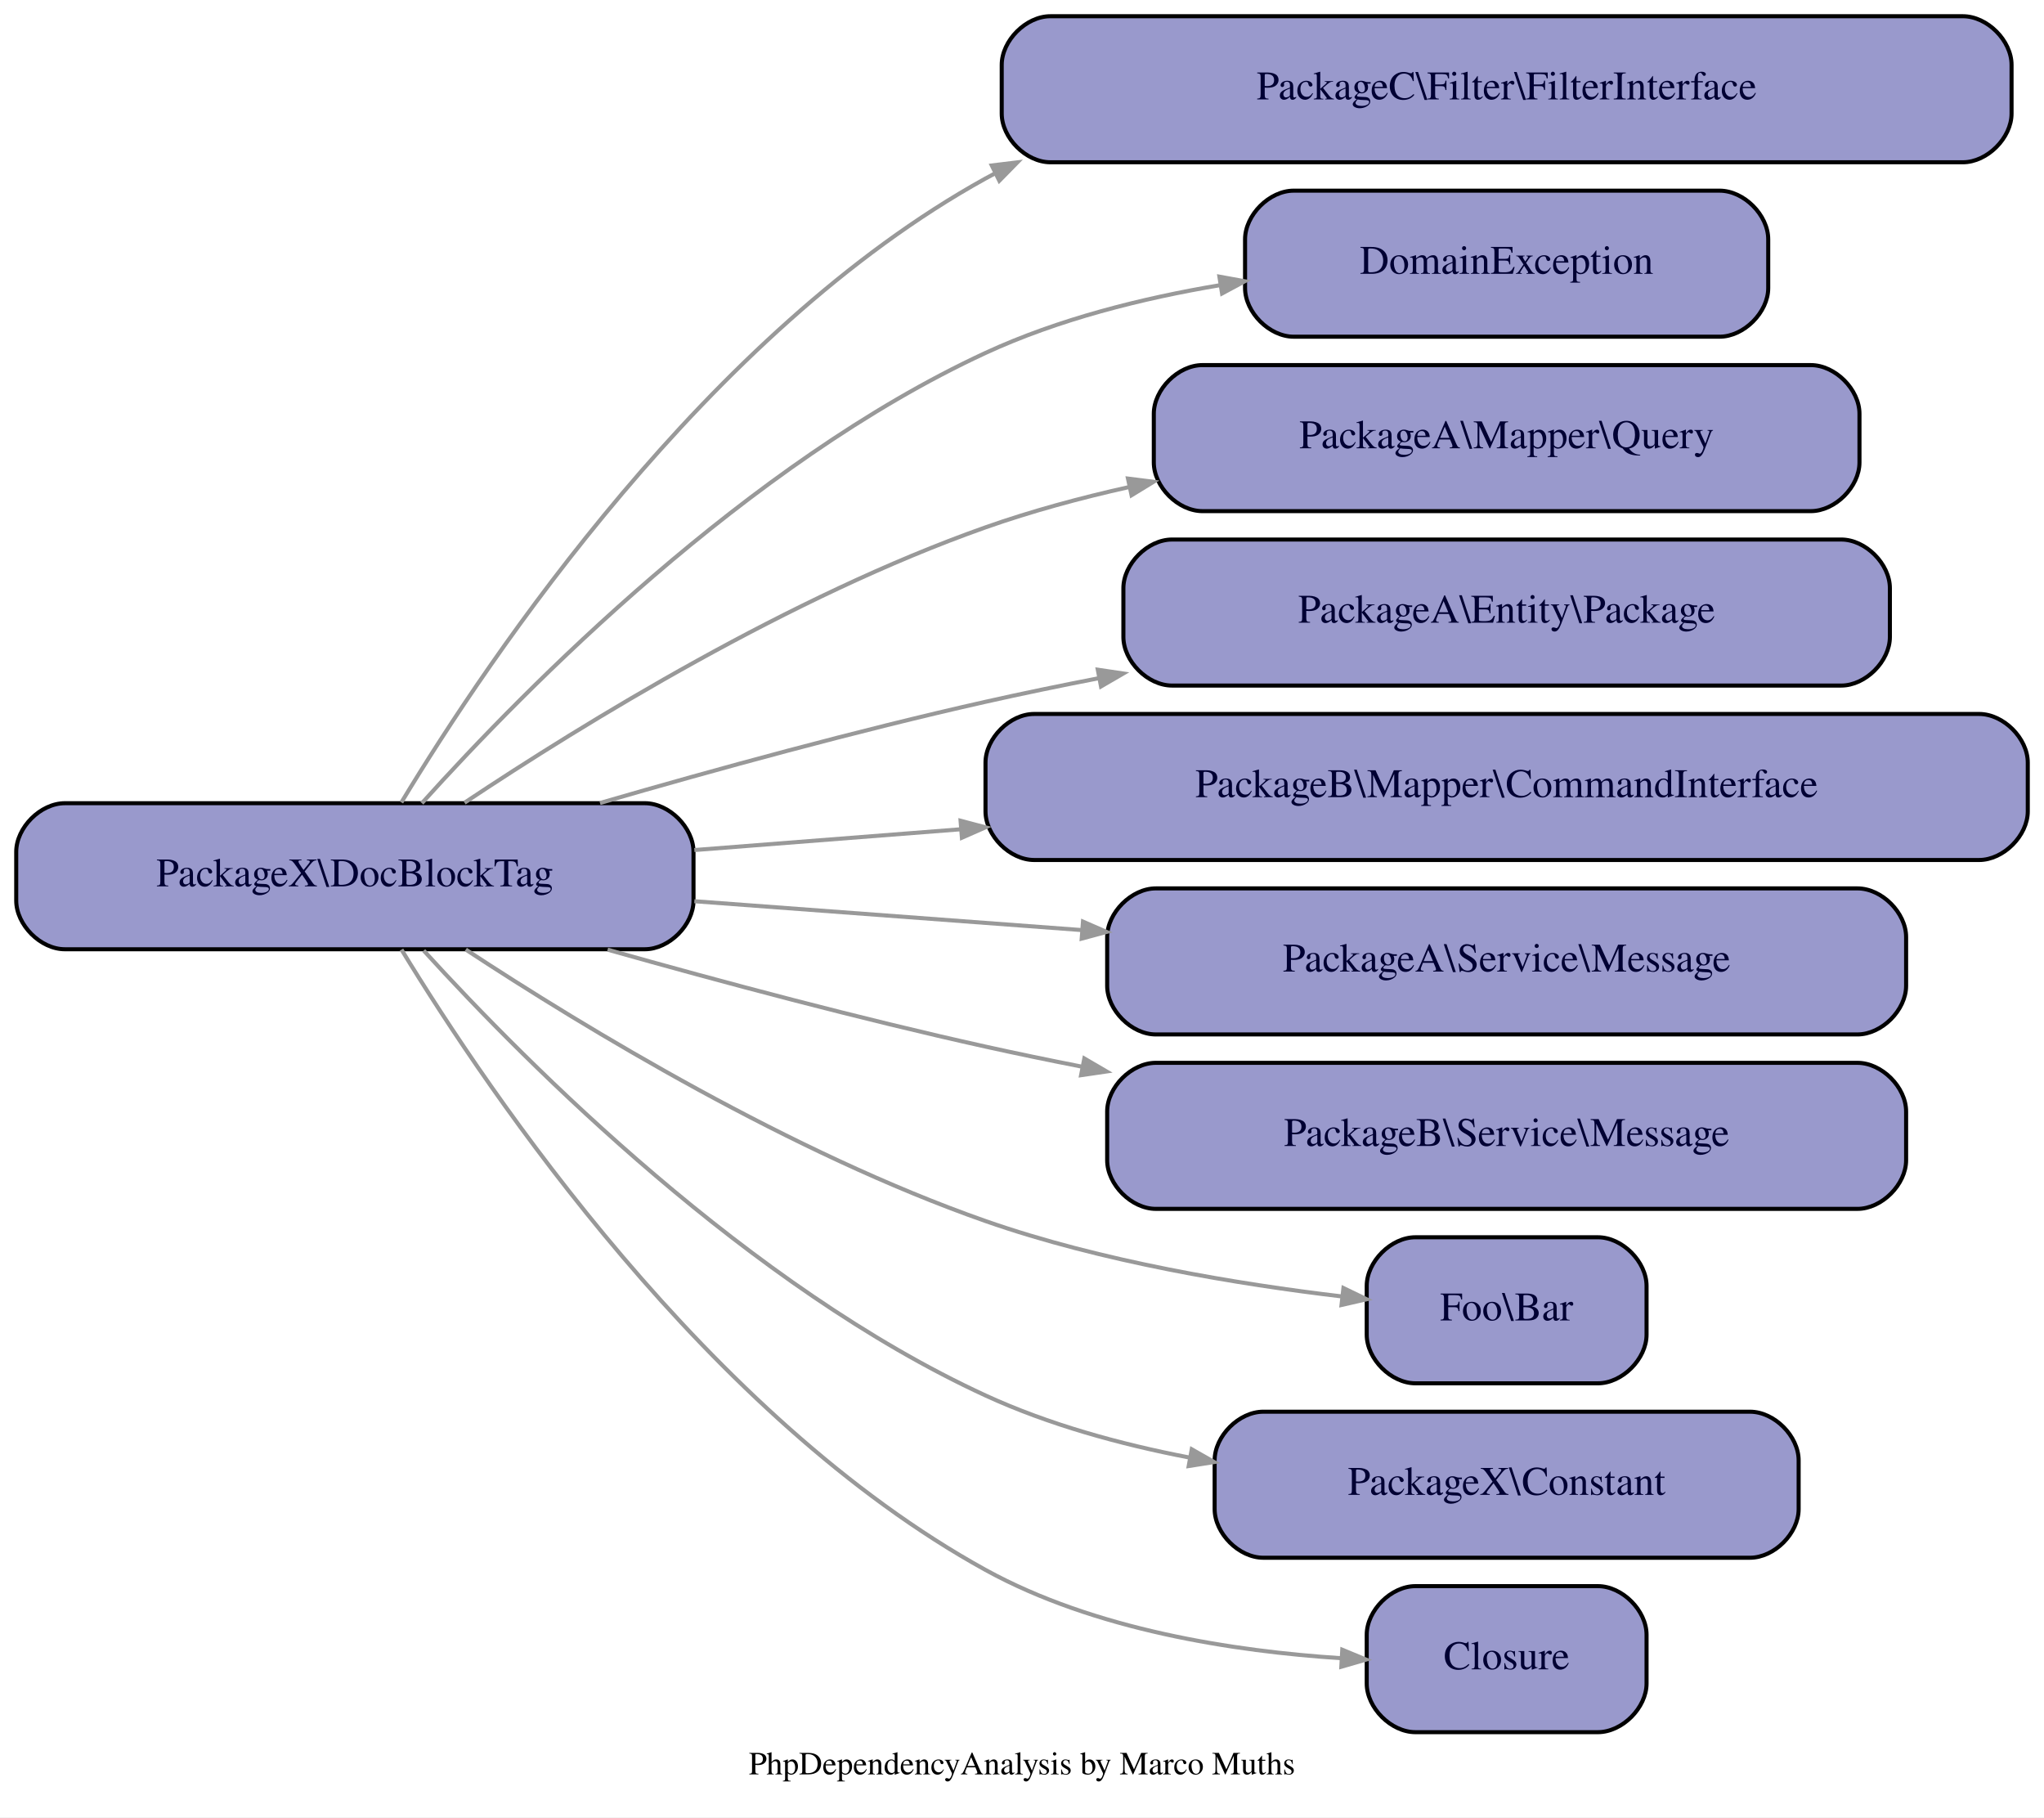
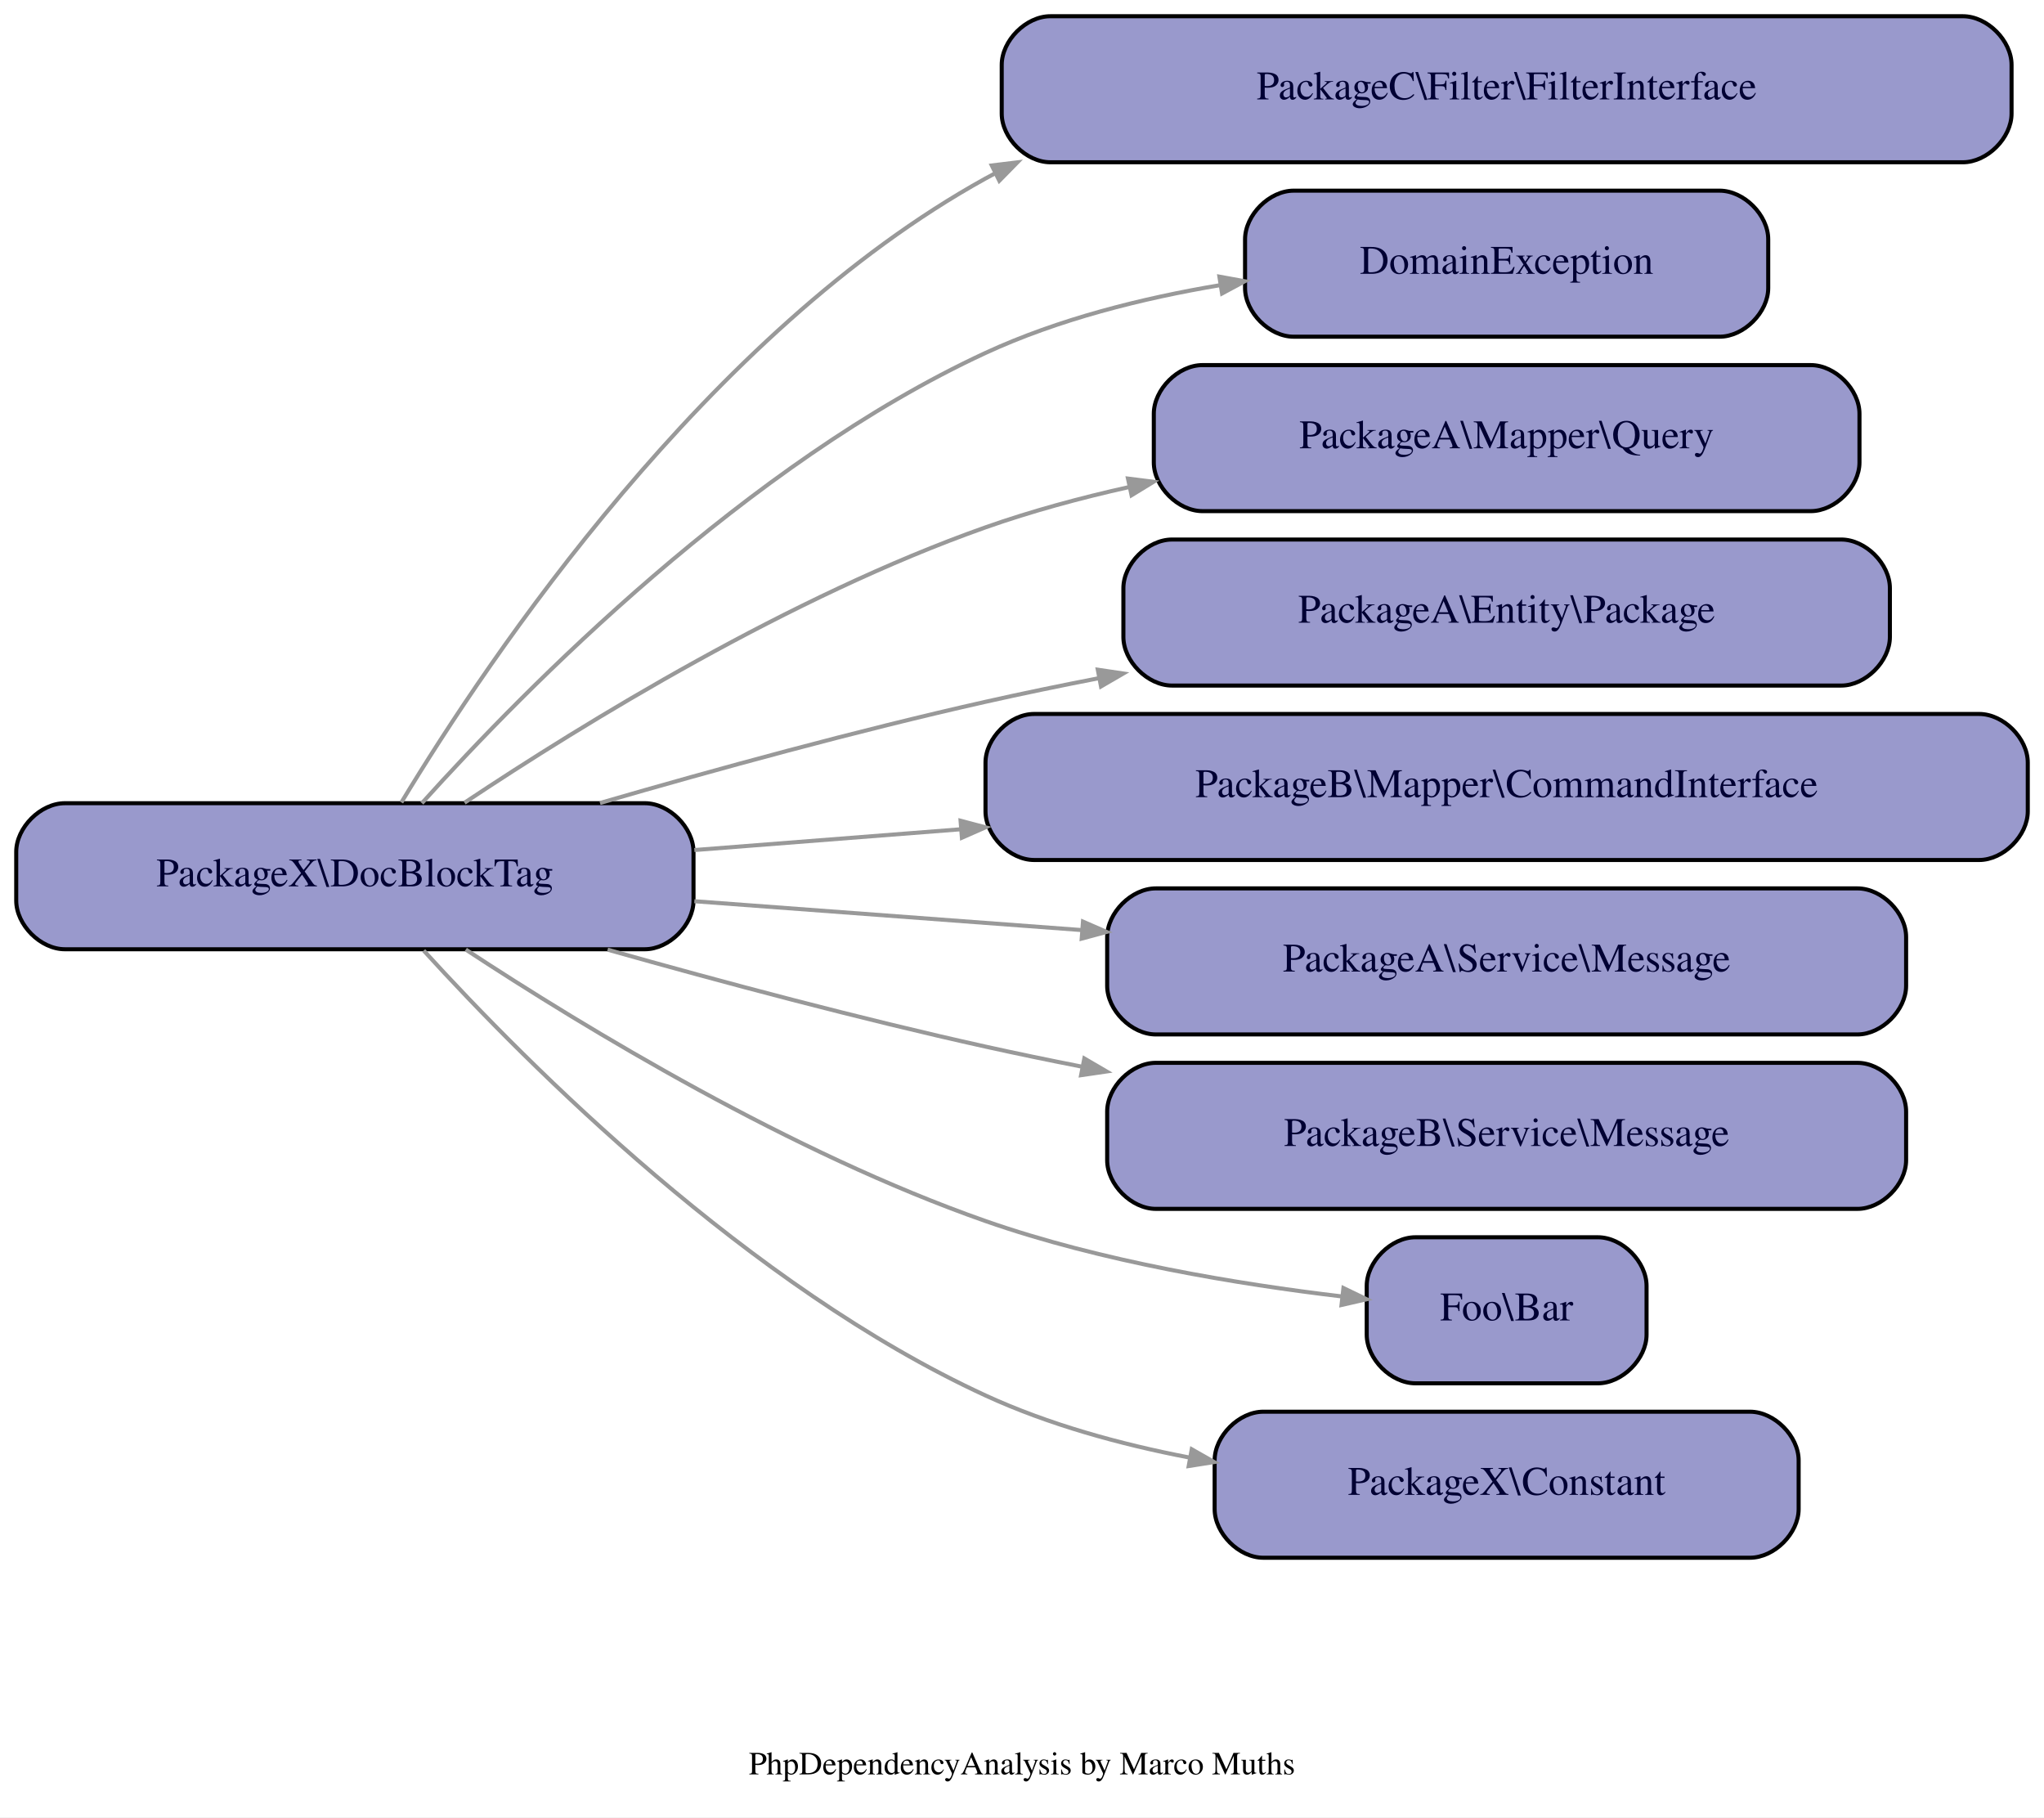
<svg xmlns="http://www.w3.org/2000/svg" width="504pt" height="448pt" viewBox="0.00 0.00 504.00 448.00">
  <g id="graph0" class="graph" transform="scale(1 1) rotate(0) translate(4 444)">
    <polygon fill="white" stroke="none" points="-4,4 -4,-444 500,-444 500,4 -4,4" />
    <text text-anchor="middle" x="248" y="-6.6" font-family="Times,serif" font-size="8.00">PhpDependencyAnalysis by Marco Muths</text>
    <g id="node1" class="node">
      <path fill="#9999cc" stroke="black" d="M155,-246C155,-246 12,-246 12,-246 6,-246 1.42109e-14,-240 1.42109e-14,-234 1.42109e-14,-234 1.42109e-14,-222 1.42109e-14,-222 1.42109e-14,-216 6,-210 12,-210 12,-210 155,-210 155,-210 161,-210 167,-216 167,-222 167,-222 167,-234 167,-234 167,-240 161,-246 155,-246" />
      <text text-anchor="middle" x="83.5" y="-225.5" font-family="Times,serif" font-size="10.00" fill="#000033">PackageX\DocBlockTag</text>
    </g>
    <g id="node2" class="node">
      <path fill="#9999cc" stroke="black" d="M480,-440C480,-440 255,-440 255,-440 249,-440 243,-434 243,-428 243,-428 243,-416 243,-416 243,-410 249,-404 255,-404 255,-404 480,-404 480,-404 486,-404 492,-410 492,-416 492,-416 492,-428 492,-428 492,-434 486,-440 480,-440" />
      <text text-anchor="middle" x="367.5" y="-419.5" font-family="Times,serif" font-size="10.00" fill="#000033">PackageC\Filter\FilterInterface</text>
    </g>
    <g id="edge1" class="edge">
      <path fill="none" stroke="#999999" d="M94.967,-246.194C116.71,-282.159 170.495,-362.138 239,-400 239.799,-400.441 240.604,-400.874 241.416,-401.299" />
      <polygon fill="#999999" stroke="#999999" points="240.551,-403.214 246.861,-403.983 242.408,-399.447 240.551,-403.214" />
    </g>
    <g id="node3" class="node">
      <path fill="#9999cc" stroke="black" d="M420,-397C420,-397 315,-397 315,-397 309,-397 303,-391 303,-385 303,-385 303,-373 303,-373 303,-367 309,-361 315,-361 315,-361 420,-361 420,-361 426,-361 432,-367 432,-373 432,-373 432,-385 432,-385 432,-391 426,-397 420,-397" />
      <text text-anchor="middle" x="367.5" y="-376.5" font-family="Times,serif" font-size="10.00" fill="#000033">DomainException</text>
    </g>
    <g id="edge2" class="edge">
      <path fill="none" stroke="#999999" d="M100.021,-246.001C125.771,-274.577 180.328,-329.859 239,-357 256.921,-365.29 277.569,-370.481 296.957,-373.724" />
      <polygon fill="#999999" stroke="#999999" points="296.674,-375.805 302.929,-374.669 297.331,-371.657 296.674,-375.805" />
    </g>
    <g id="node4" class="node">
      <path fill="#9999cc" stroke="black" d="M442.5,-354C442.5,-354 292.5,-354 292.5,-354 286.5,-354 280.5,-348 280.5,-342 280.5,-342 280.5,-330 280.5,-330 280.5,-324 286.5,-318 292.5,-318 292.5,-318 442.5,-318 442.5,-318 448.5,-318 454.5,-324 454.5,-330 454.5,-330 454.5,-342 454.5,-342 454.5,-348 448.5,-354 442.5,-354" />
      <text text-anchor="middle" x="367.5" y="-333.5" font-family="Times,serif" font-size="10.00" fill="#000033">PackageA\Mapper\Query</text>
    </g>
    <g id="edge3" class="edge">
      <path fill="none" stroke="#999999" d="M110.543,-246.124C140.25,-265.911 190.948,-297.035 239,-314 250.286,-317.984 262.397,-321.263 274.5,-323.958" />
      <polygon fill="#999999" stroke="#999999" points="274.131,-326.026 280.438,-325.234 275.013,-321.92 274.131,-326.026" />
    </g>
    <g id="node5" class="node">
      <path fill="#9999cc" stroke="black" d="M450,-311C450,-311 285,-311 285,-311 279,-311 273,-305 273,-299 273,-299 273,-287 273,-287 273,-281 279,-275 285,-275 285,-275 450,-275 450,-275 456,-275 462,-281 462,-287 462,-287 462,-299 462,-299 462,-305 456,-311 450,-311" />
      <text text-anchor="middle" x="367.5" y="-290.5" font-family="Times,serif" font-size="10.00" fill="#000033">PackageA\Entity\Package</text>
    </g>
    <g id="edge4" class="edge">
      <path fill="none" stroke="#999999" d="M143.941,-246.051C172.514,-254.34 207.354,-263.885 239,-271 248.074,-273.04 257.549,-274.996 267.056,-276.841" />
      <polygon fill="#999999" stroke="#999999" points="266.689,-278.909 272.977,-277.976 267.48,-274.784 266.689,-278.909" />
    </g>
    <g id="node6" class="node">
      <path fill="#9999cc" stroke="black" d="M484,-268C484,-268 251,-268 251,-268 245,-268 239,-262 239,-256 239,-256 239,-244 239,-244 239,-238 245,-232 251,-232 251,-232 484,-232 484,-232 490,-232 496,-238 496,-244 496,-244 496,-256 496,-256 496,-262 490,-268 484,-268" />
      <text text-anchor="middle" x="367.5" y="-247.5" font-family="Times,serif" font-size="10.00" fill="#000033">PackageB\Mapper\CommandInterface</text>
    </g>
    <g id="edge5" class="edge">
      <path fill="none" stroke="#999999" d="M167.204,-234.452C187.866,-236.064 210.556,-237.834 232.992,-239.584" />
      <polygon fill="#999999" stroke="#999999" points="232.854,-241.68 238.999,-240.053 233.181,-237.493 232.854,-241.68" />
    </g>
    <g id="node7" class="node">
      <path fill="#9999cc" stroke="black" d="M454,-225C454,-225 281,-225 281,-225 275,-225 269,-219 269,-213 269,-213 269,-201 269,-201 269,-195 275,-189 281,-189 281,-189 454,-189 454,-189 460,-189 466,-195 466,-201 466,-201 466,-213 466,-213 466,-219 460,-225 454,-225" />
      <text text-anchor="middle" x="367.5" y="-204.5" font-family="Times,serif" font-size="10.00" fill="#000033">PackageA\Service\Message</text>
    </g>
    <g id="edge6" class="edge">
      <path fill="none" stroke="#999999" d="M167.204,-221.841C197.067,-219.617 231.164,-217.078 262.61,-214.736" />
      <polygon fill="#999999" stroke="#999999" points="263.035,-216.811 268.862,-214.271 262.723,-212.622 263.035,-216.811" />
    </g>
    <g id="node8" class="node">
      <path fill="#9999cc" stroke="black" d="M454,-182C454,-182 281,-182 281,-182 275,-182 269,-176 269,-170 269,-170 269,-158 269,-158 269,-152 275,-146 281,-146 281,-146 454,-146 454,-146 460,-146 466,-152 466,-158 466,-158 466,-170 466,-170 466,-176 460,-182 454,-182" />
      <text text-anchor="middle" x="367.5" y="-161.5" font-family="Times,serif" font-size="10.00" fill="#000033">PackageB\Service\Message</text>
    </g>
    <g id="edge7" class="edge">
      <path fill="none" stroke="#999999" d="M145.818,-209.899C174.042,-201.937 208.063,-192.858 239,-186 246.689,-184.295 254.664,-182.645 262.702,-181.066" />
      <polygon fill="#999999" stroke="#999999" points="263.366,-183.077 268.857,-179.873 262.567,-178.953 263.366,-183.077" />
    </g>
    <g id="node9" class="node">
      <path fill="#9999cc" stroke="black" d="M390,-139C390,-139 345,-139 345,-139 339,-139 333,-133 333,-127 333,-127 333,-115 333,-115 333,-109 339,-103 345,-103 345,-103 390,-103 390,-103 396,-103 402,-109 402,-115 402,-115 402,-127 402,-127 402,-133 396,-139 390,-139" />
      <text text-anchor="middle" x="367.5" y="-118.5" font-family="Times,serif" font-size="10.00" fill="#000033">Foo\Bar</text>
    </g>
    <g id="edge8" class="edge">
      <path fill="none" stroke="#999999" d="M110.846,-209.922C140.619,-190.367 191.182,-159.749 239,-143 267.556,-132.998 301.361,-127.43 326.985,-124.4" />
      <polygon fill="#999999" stroke="#999999" points="327.258,-126.483 332.983,-123.719 326.784,-122.309 327.258,-126.483" />
    </g>
    <g id="node10" class="node">
      <path fill="#9999cc" stroke="black" d="M427.5,-96C427.5,-96 307.5,-96 307.5,-96 301.5,-96 295.5,-90 295.5,-84 295.5,-84 295.5,-72 295.5,-72 295.5,-66 301.5,-60 307.5,-60 307.5,-60 427.5,-60 427.5,-60 433.5,-60 439.5,-66 439.5,-72 439.5,-72 439.5,-84 439.5,-84 439.5,-90 433.5,-96 427.5,-96" />
      <text text-anchor="middle" x="367.5" y="-75.5" font-family="Times,serif" font-size="10.00" fill="#000033">PackageX\Constant</text>
    </g>
    <g id="edge9" class="edge">
      <path fill="none" stroke="#999999" d="M100.473,-209.679C126.436,-181.199 180.779,-126.798 239,-100 254.538,-92.848 272.113,-88.005 289.139,-84.729" />
      <polygon fill="#999999" stroke="#999999" points="289.856,-86.733 295.382,-83.591 289.103,-82.601 289.856,-86.733" />
    </g>
-     <g id="node11" class="node">
-       <path fill="#9999cc" stroke="black" d="M390,-53C390,-53 345,-53 345,-53 339,-53 333,-47 333,-41 333,-41 333,-29 333,-29 333,-23 339,-17 345,-17 345,-17 390,-17 390,-17 396,-17 402,-23 402,-29 402,-29 402,-41 402,-41 402,-47 396,-53 390,-53" />
-       <text text-anchor="middle" x="367.5" y="-32.5" font-family="Times,serif" font-size="10.00" fill="#000033">Closure</text>
-     </g>
-     <g id="edge10" class="edge">
-       <path fill="none" stroke="#999999" d="M94.996,-209.911C116.789,-174.155 170.661,-94.641 239,-57 265.867,-42.202 300.349,-36.931 326.678,-35.234" />
-       <polygon fill="#999999" stroke="#999999" points="326.97,-37.321 332.844,-34.892 326.737,-33.127 326.97,-37.321" />
-     </g>
  </g>
</svg>
